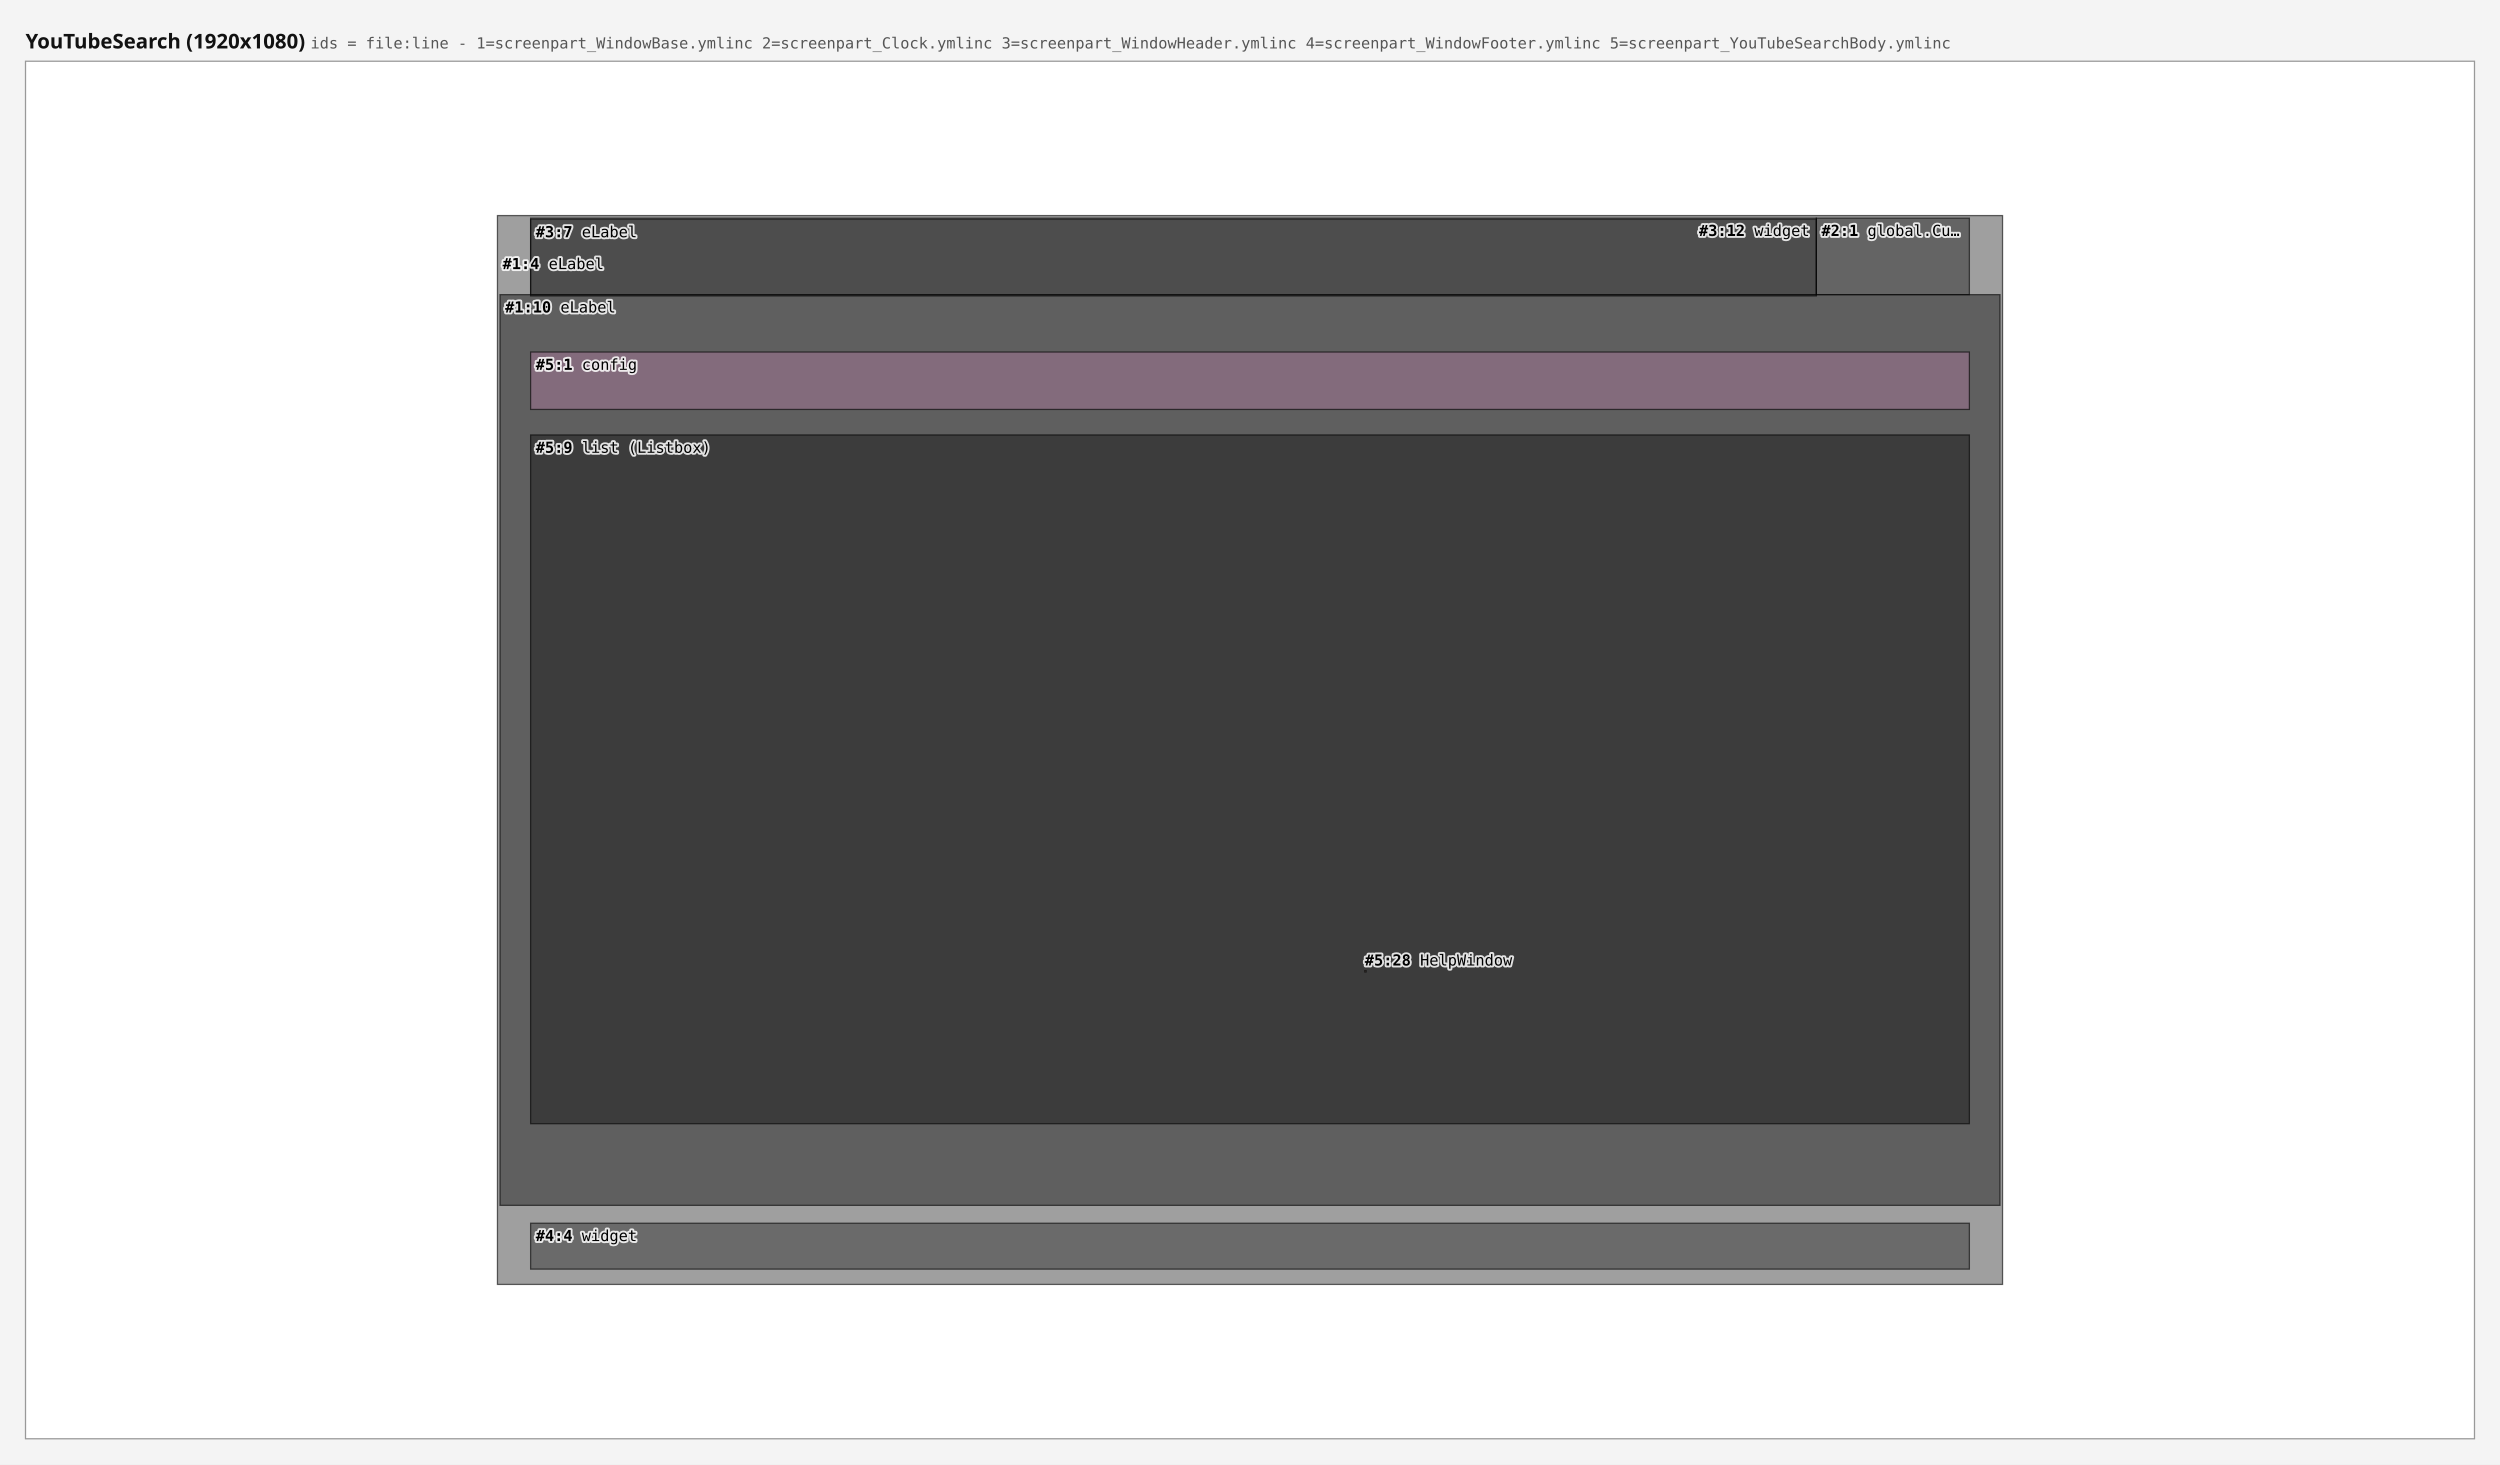
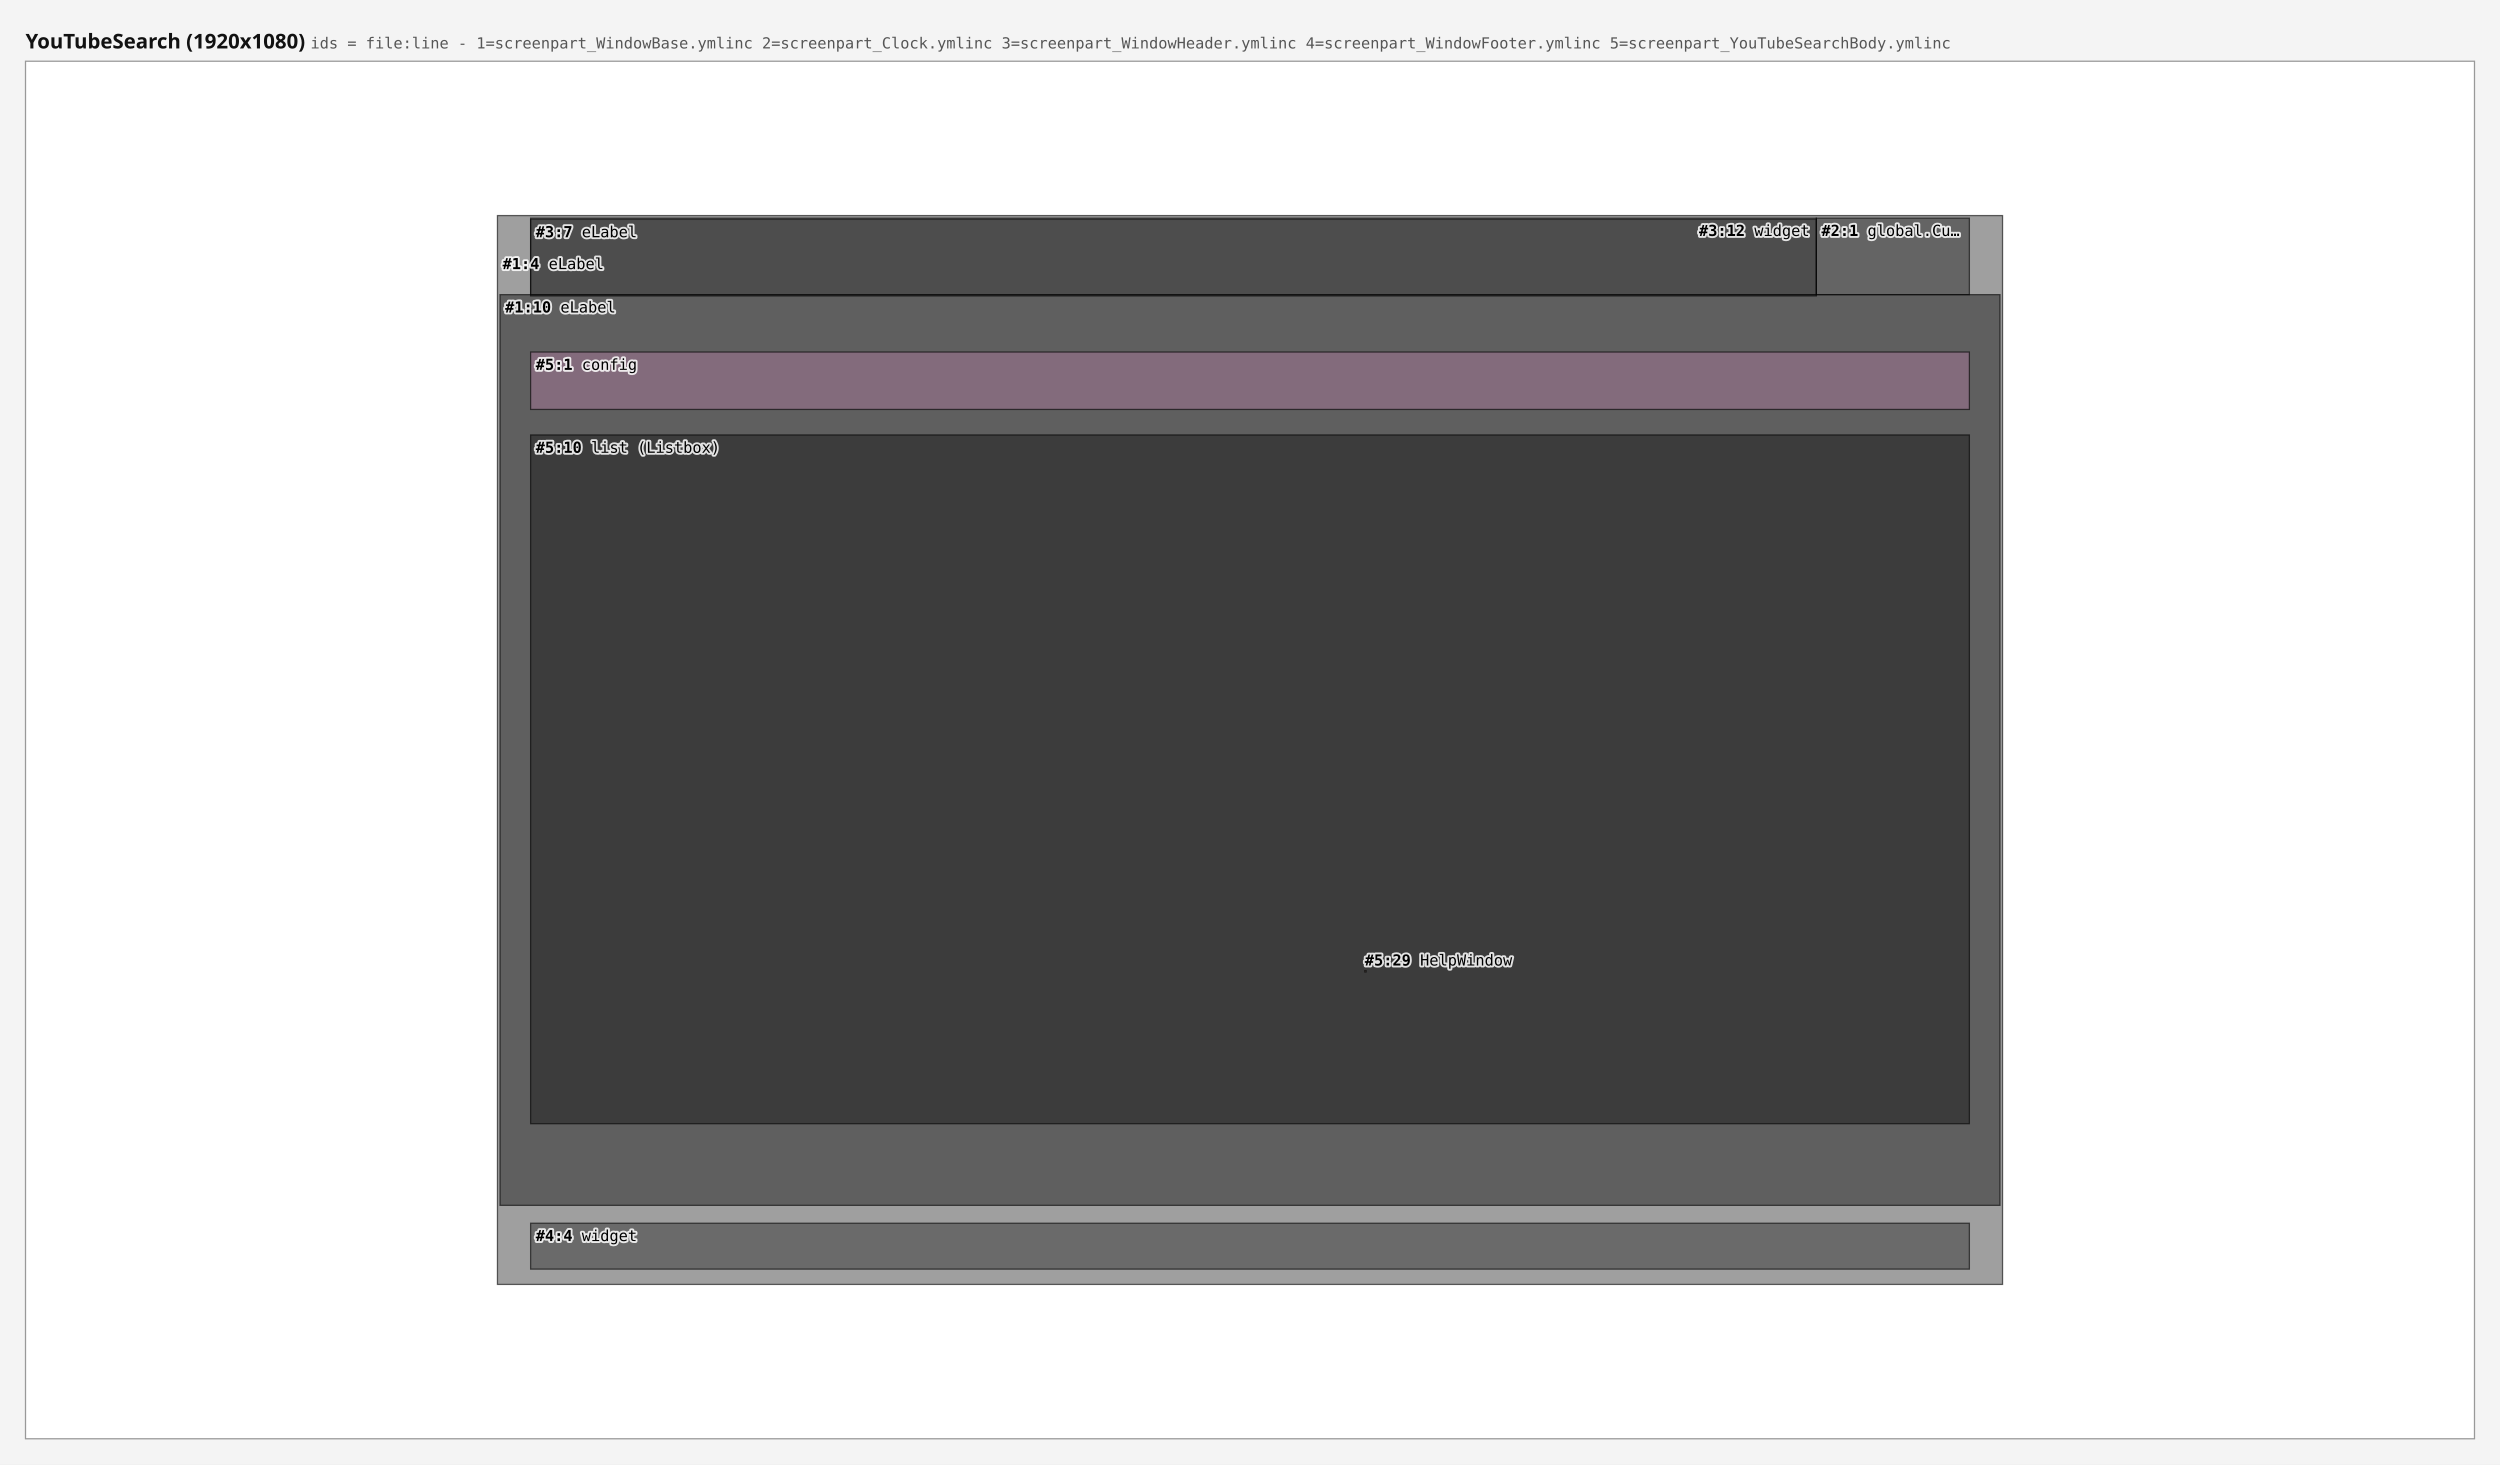
<svg xmlns="http://www.w3.org/2000/svg" width="1960" height="1148" viewBox="0 0 1960 1148">
  <rect x="0" y="0" width="1960" height="1148" fill="#f4f4f4" />
  <text x="20" y="38" font-family="sans-serif" font-size="16" font-weight="bold" fill="#111111">YouTubeSearch (1920x1080) <tspan font-family="monospace" font-size="12" font-weight="normal" fill="#555555">ids = file:line - 1=screenpart_WindowBase.ymlinc  2=screenpart_Clock.ymlinc  3=screenpart_WindowHeader.ymlinc  4=screenpart_WindowFooter.ymlinc  5=screenpart_YouTubeSearchBody.ymlinc</tspan>
  </text>
  <g data-screen="0" transform="translate(20,48)">
    <rect x="0" y="0" width="1920" height="1080" fill="#ffffff" stroke="#999999" stroke-width="1" />
    <rect data-ref="0:0" data-src="screenpart_WindowBase.ymlinc:4" x="370" y="121" width="1180" height="838" fill="#2c2c2c" fill-opacity="0.45" stroke="#000000" stroke-opacity="0.6" stroke-width="1" />
    <rect data-ref="0:1" data-src="screenpart_WindowBase.ymlinc:10" x="372" y="183" width="1176" height="714" fill="#121212" fill-opacity="0.45" stroke="#000000" stroke-opacity="0.6" stroke-width="1" />
-     <rect data-ref="0:7" data-src="screenpart_YouTubeSearchBody.ymlinc:9" x="396" y="293" width="1128" height="540" fill="#121212" fill-opacity="0.45" stroke="#000000" stroke-opacity="0.6" stroke-width="1" />
+     <rect data-ref="0:7" data-src="screenpart_YouTubeSearchBody.ymlinc:10" x="396" y="293" width="1128" height="540" fill="#121212" fill-opacity="0.45" stroke="#000000" stroke-opacity="0.6" stroke-width="1" />
    <rect data-ref="0:6" data-src="screenpart_YouTubeSearchBody.ymlinc:1" x="396" y="228" width="1128" height="45" fill="#b07aa1" fill-opacity="0.45" stroke="#000000" stroke-opacity="0.6" stroke-width="1" />
-     <rect data-ref="0:8" data-src="screenpart_YouTubeSearchBody.ymlinc:28" x="1050" y="713" width="1" height="1" fill="#9c755f" fill-opacity="0.45" stroke="#000000" stroke-opacity="0.6" stroke-width="1" />
+     <rect data-ref="0:8" data-src="screenpart_YouTubeSearchBody.ymlinc:29" x="1050" y="713" width="1" height="1" fill="#9c755f" fill-opacity="0.45" stroke="#000000" stroke-opacity="0.6" stroke-width="1" />
    <rect data-ref="0:5" data-src="screenpart_WindowFooter.ymlinc:4" x="396" y="911" width="1128" height="36" fill="#2c2c2c" fill-opacity="0.45" stroke="#000000" stroke-opacity="0.6" stroke-width="1" />
    <rect data-ref="0:3" data-src="screenpart_WindowHeader.ymlinc:7" x="396" y="124" width="1008" height="60" fill="#2c2c2c" fill-opacity="0.45" stroke="#000000" stroke-opacity="0.6" stroke-width="1" />
    <rect data-ref="0:2" data-src="screenpart_Clock.ymlinc:1" x="1404" y="123" width="120" height="60" fill="#1d1d1d" fill-opacity="0.45" stroke="#000000" stroke-opacity="0.6" stroke-width="1" />
    <rect data-ref="0:4" data-src="screenpart_WindowHeader.ymlinc:12" x="396" y="123" width="1008" height="60" fill="#2c2c2c" fill-opacity="0.45" stroke="#000000" stroke-opacity="0.6" stroke-width="1" />
    <g pointer-events="none" font-family="monospace" font-size="12" fill="#000000" stroke="#ffffff" stroke-width="3" stroke-opacity="0.85" stroke-linejoin="round" paint-order="stroke">
      <text x="374" y="163">
        <tspan font-weight="bold">#1:4</tspan> eLabel</text>
      <text x="376" y="197">
        <tspan font-weight="bold">#1:10</tspan> eLabel</text>
      <text x="400" y="307">
-         <tspan font-weight="bold">#5:9</tspan> list (Listbox)</text>
+         <tspan font-weight="bold">#5:10</tspan> list (Listbox)</text>
      <text x="400" y="242">
        <tspan font-weight="bold">#5:1</tspan> config</text>
      <text x="1050" y="709">
-         <tspan font-weight="bold">#5:28</tspan> HelpWindow</text>
+         <tspan font-weight="bold">#5:29</tspan> HelpWindow</text>
      <text x="400" y="925">
        <tspan font-weight="bold">#4:4</tspan> widget</text>
      <text x="400" y="138">
        <tspan font-weight="bold">#3:7</tspan> eLabel</text>
      <text x="1408" y="137">
        <tspan font-weight="bold">#2:1</tspan> global.Cu…</text>
      <text x="1312" y="137">
        <tspan font-weight="bold">#3:12</tspan> widget</text>
    </g>
  </g>
</svg>
